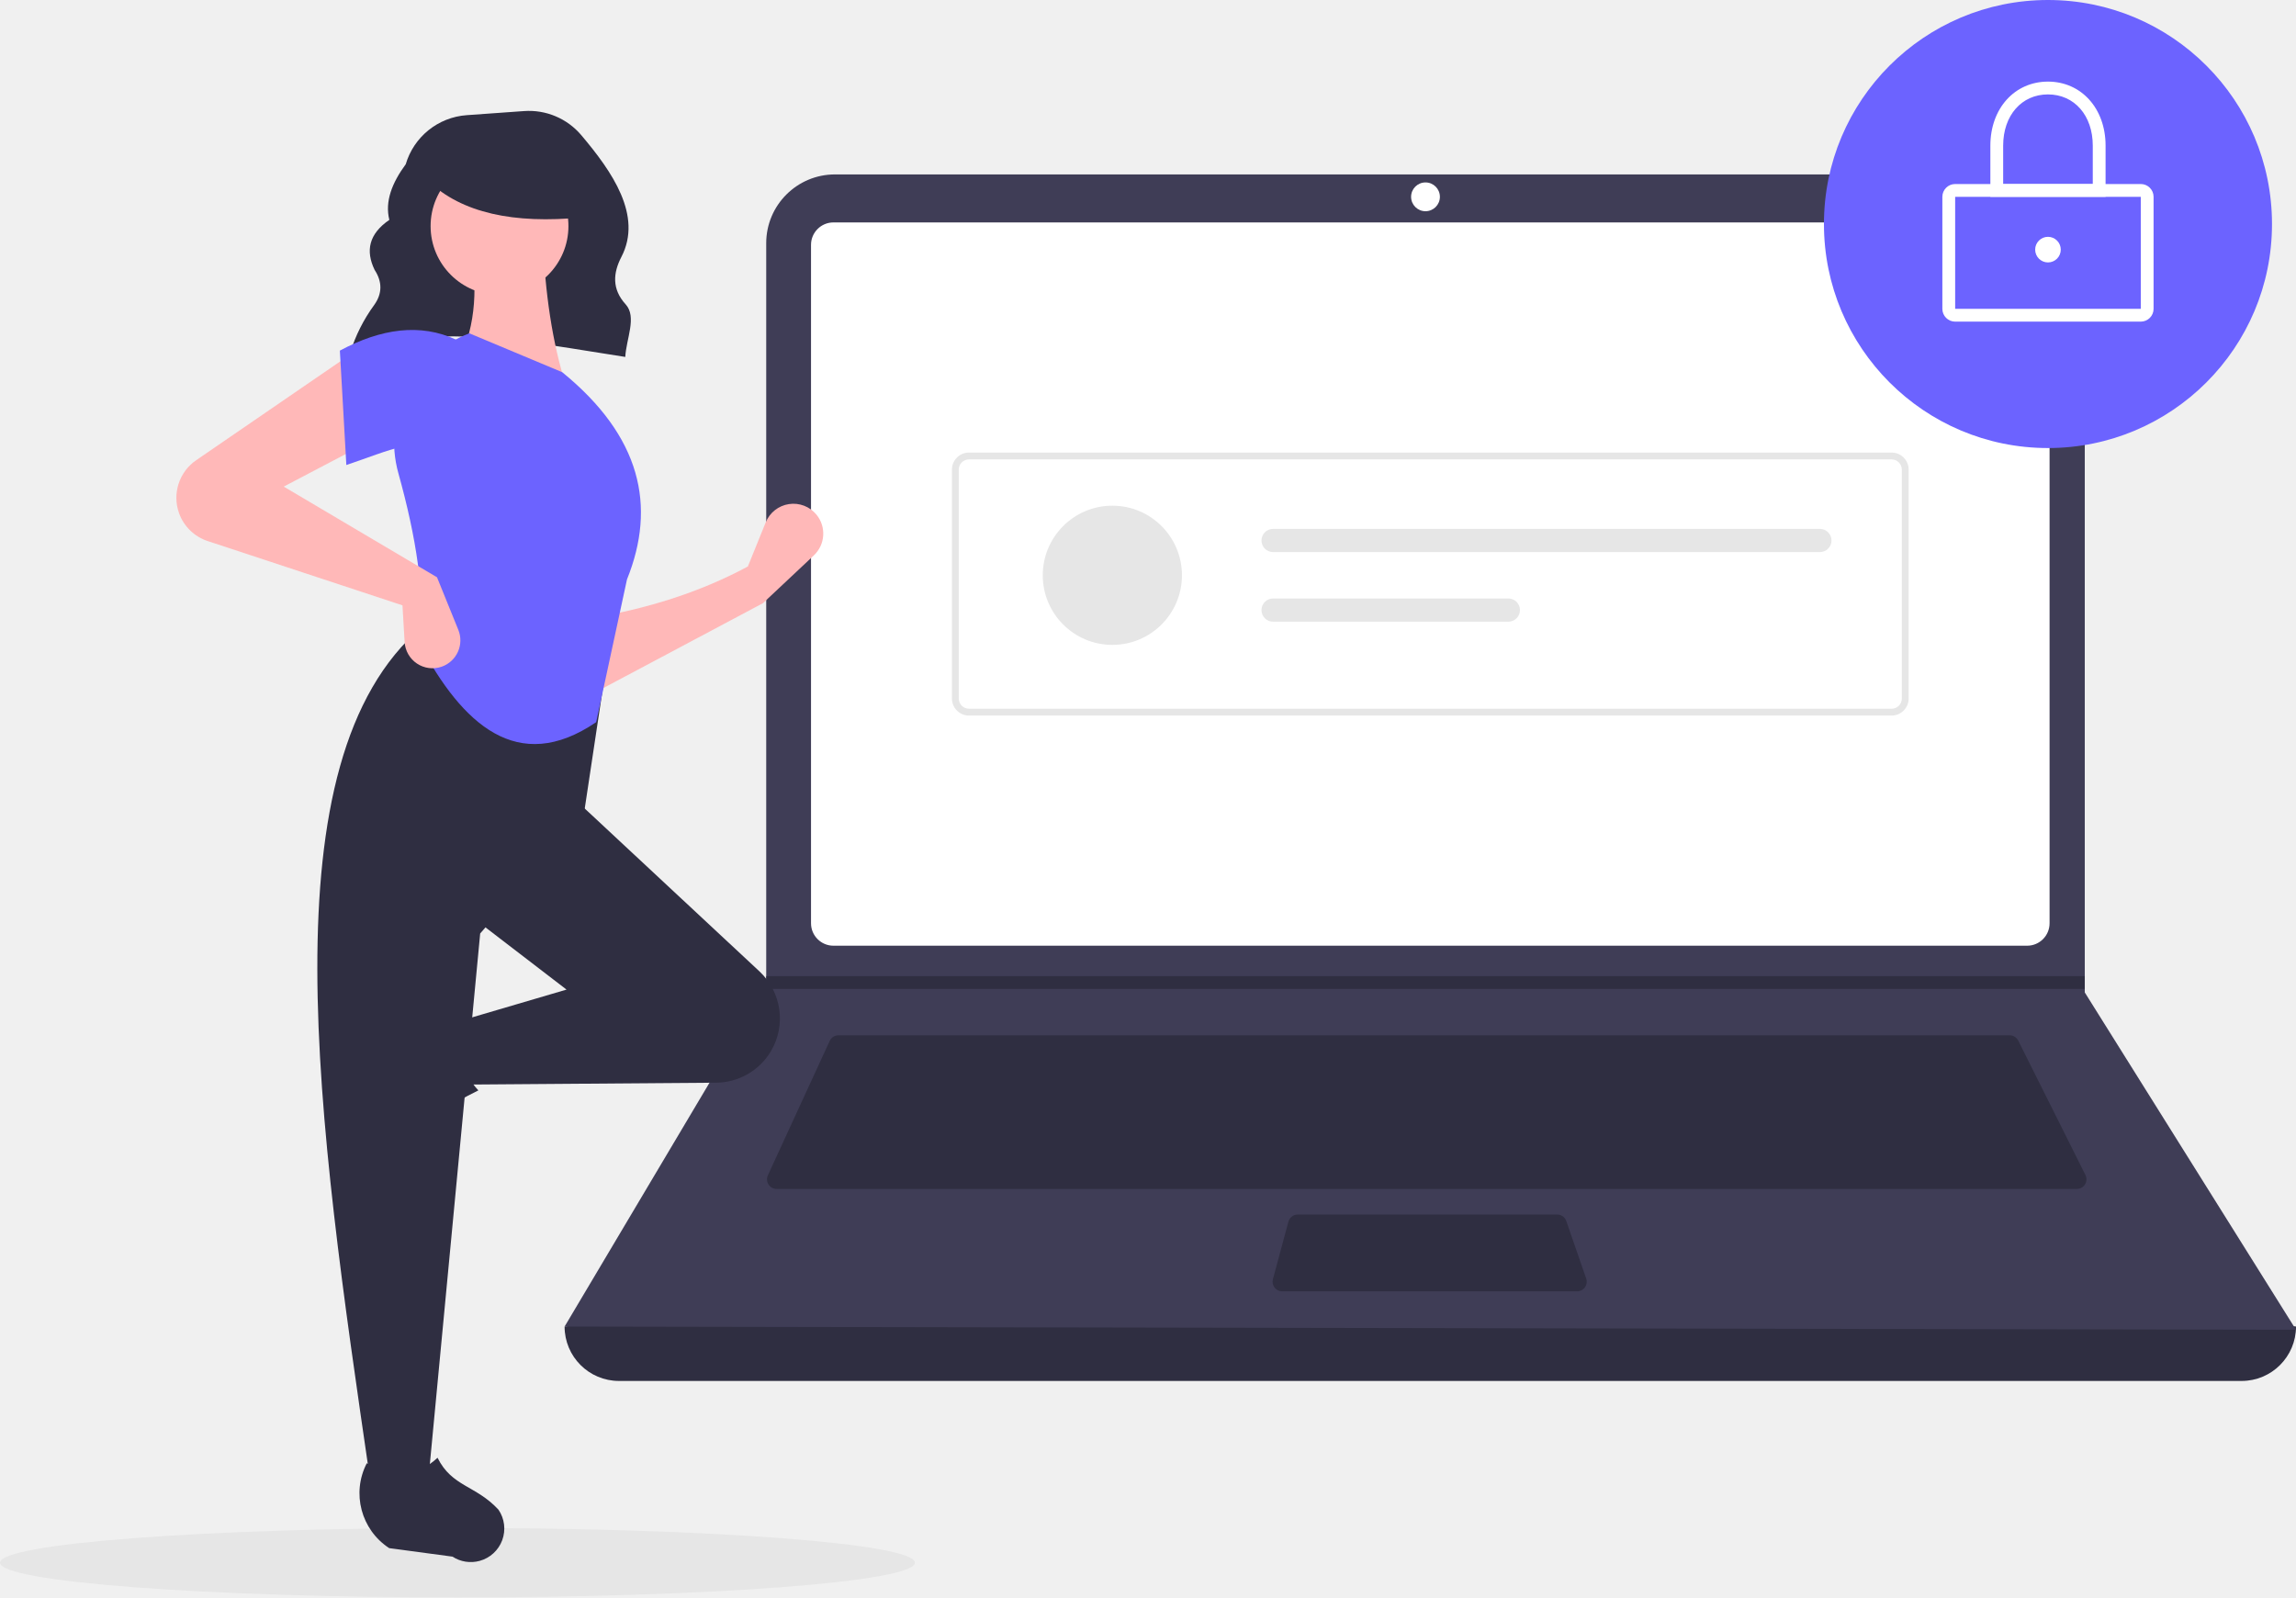
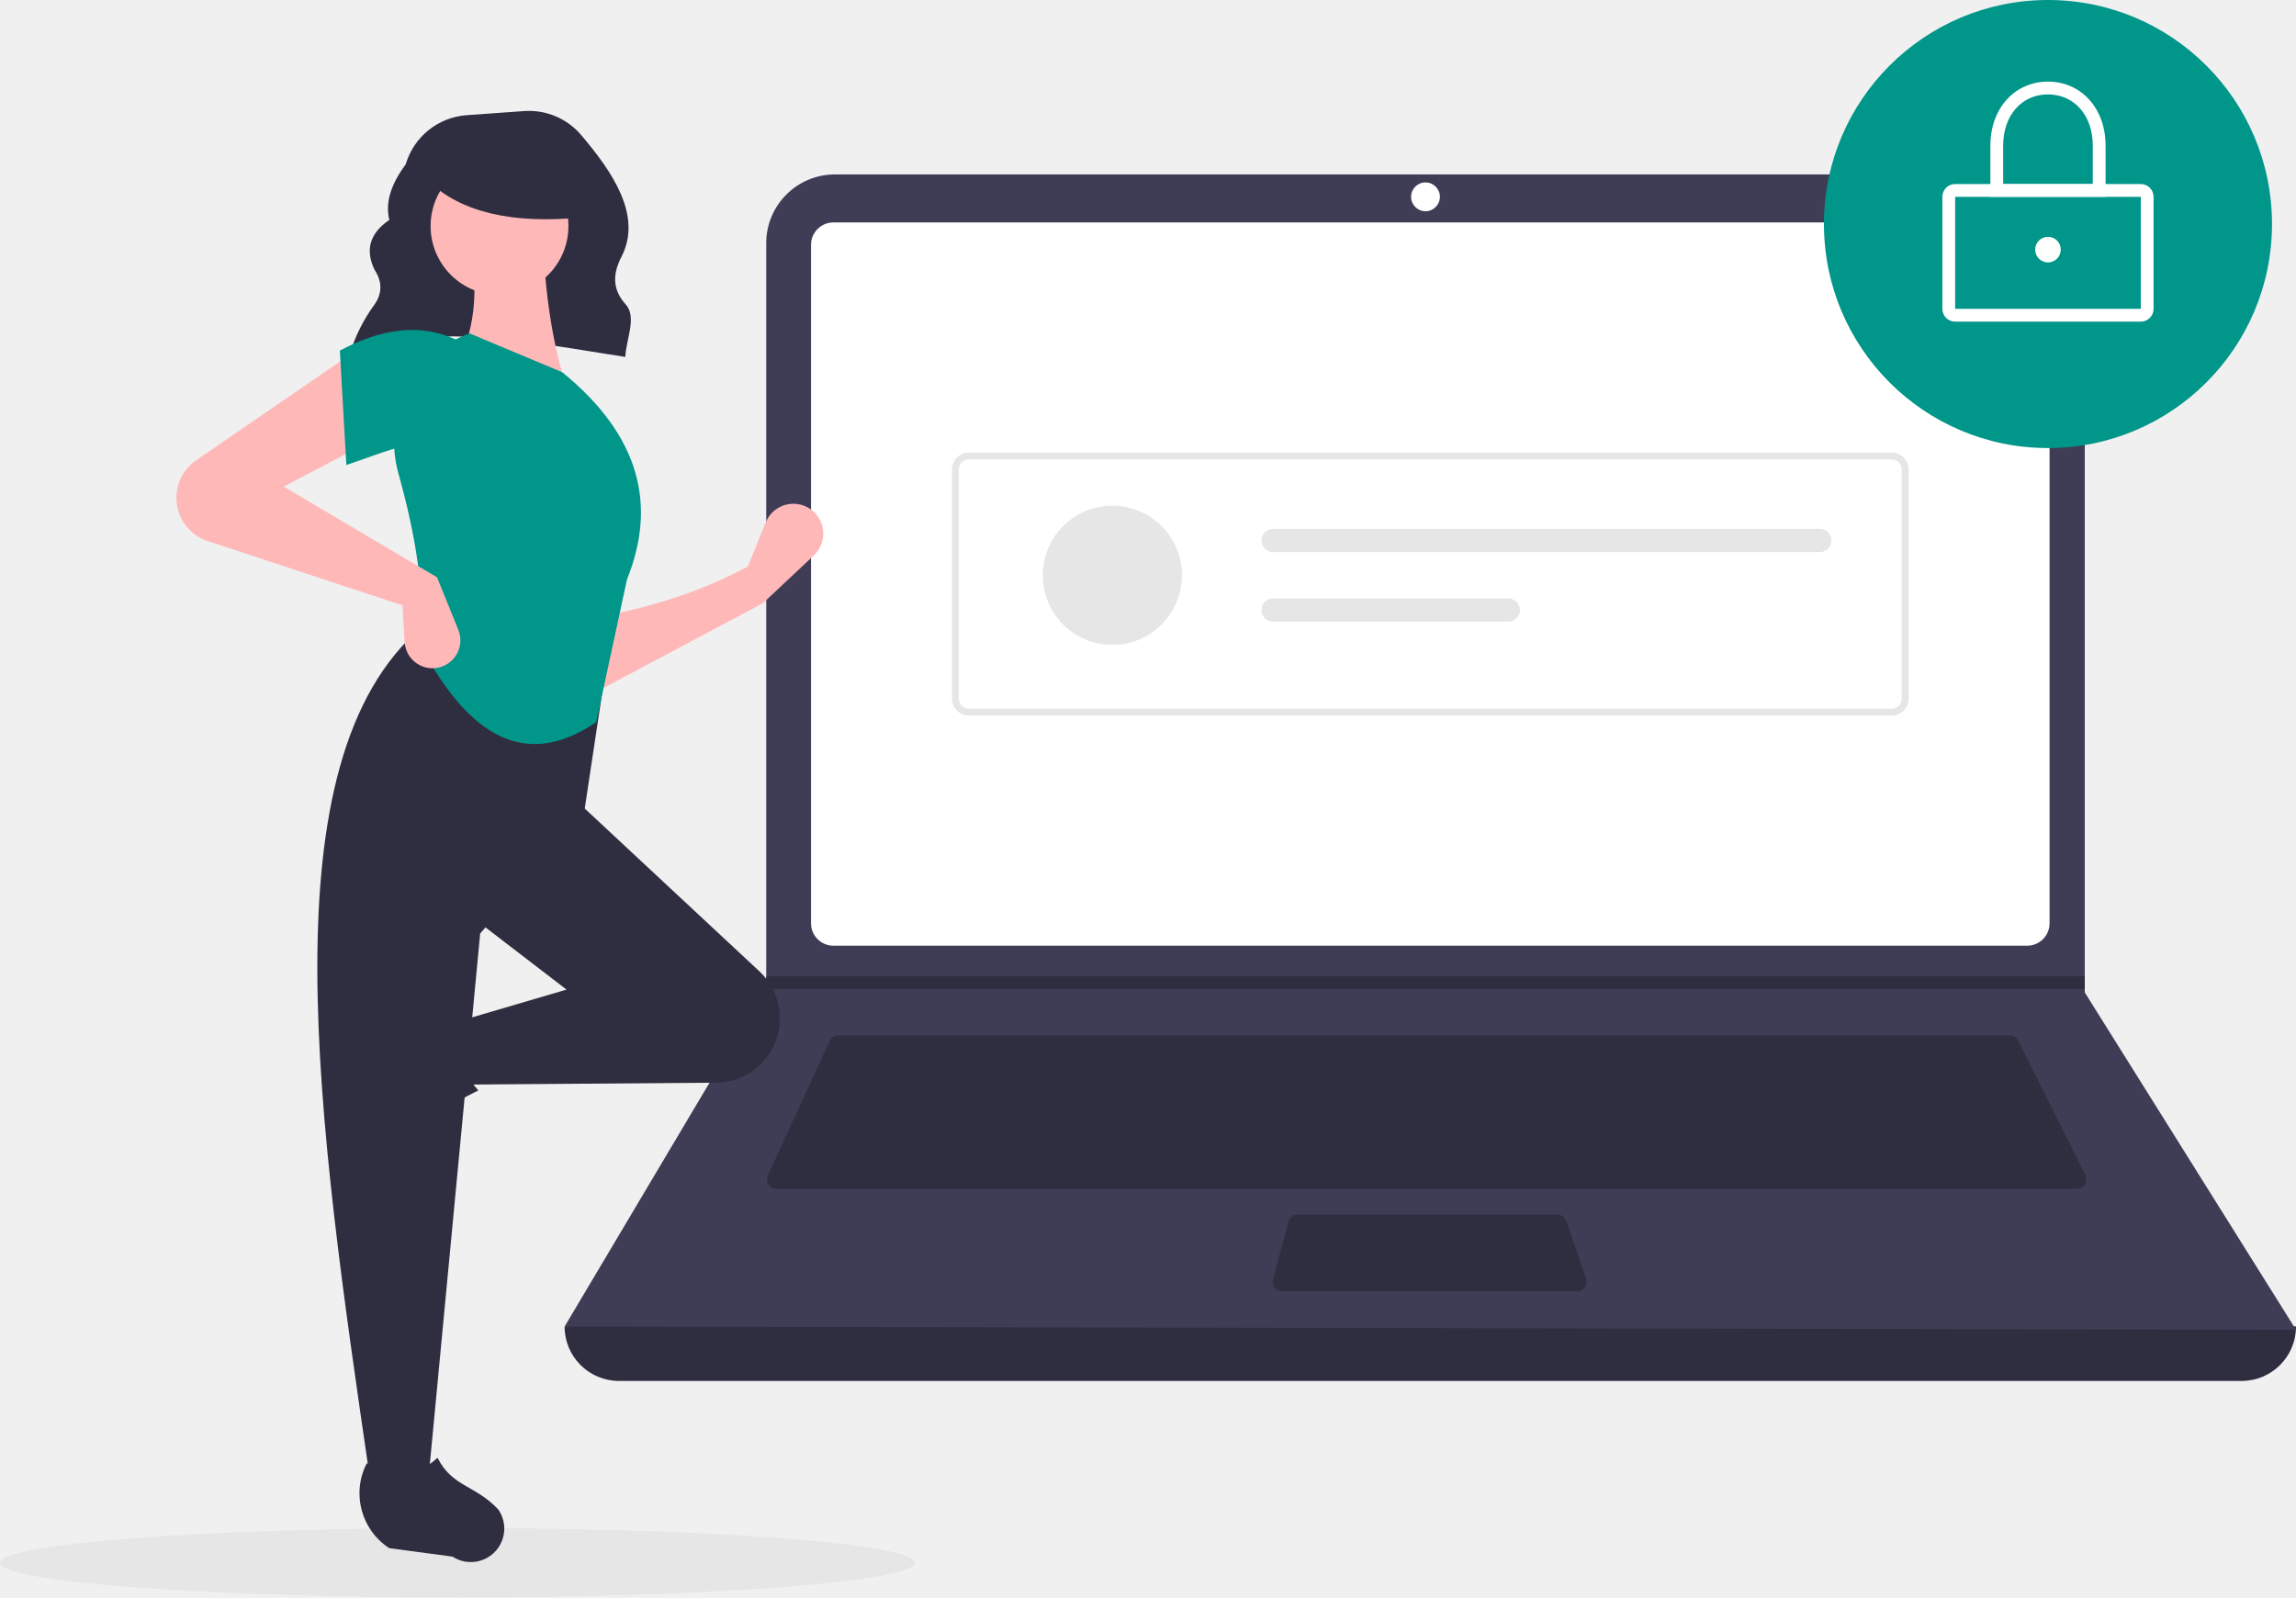
<svg xmlns="http://www.w3.org/2000/svg" width="793" height="551.732" viewBox="0 0 793 551.732" role="img" artist="Katerina Limpitsouni" source="https://undraw.co/">
  <ellipse cx="158" cy="539.732" rx="158" ry="12" fill="#e6e6e6" />
  <path d="M324.272,296.554c27.497-11.695,61.744-4.285,95.191.858.311-6.228,4.084-13.808.132-18.153-4.801-5.279-4.359-10.825-1.47-16.404,7.388-14.265-3.197-29.444-13.884-42.065a23.669,23.669,0,0,0-19.755-8.292l-19.797,1.414A23.709,23.709,0,0,0,343.635,230.859v0c-4.727,6.429-7.257,12.841-5.664,19.219-7.081,4.839-8.27,10.68-5.089,17.264,2.698,4.146,2.669,8.182-.123,12.106a55.891,55.891,0,0,0-8.31,16.506Z" transform="translate(-203.5 -174.1342)" fill="#2f2e41" />
  <path d="M977.709,651.097H417.291A18.791,18.791,0,0,1,398.5,632.306h0q304.727-35.415,598,0h0A18.791,18.791,0,0,1,977.709,651.097Z" transform="translate(-203.5 -174.1342)" fill="#2f2e41" />
  <path d="M996.5,633.412l-598-1.105,69.306-116.616.332-.553V258.131a23.752,23.752,0,0,1,23.754-23.754H899.792a23.752,23.752,0,0,1,23.754,23.754V516.906Z" transform="translate(-203.5 -174.1342)" fill="#3f3d56" />
  <path d="M491.35,250.957a7.746,7.746,0,0,0-7.738,7.738V493.031a7.747,7.747,0,0,0,7.738,7.738H903.65a7.747,7.747,0,0,0,7.738-7.738V258.694a7.747,7.747,0,0,0-7.738-7.738Z" transform="translate(-203.5 -174.1342)" fill="#fff" />
  <path d="M493.078,531.718a3.325,3.325,0,0,0-3.013,1.93l-21.355,46.425a3.316,3.316,0,0,0,3.012,4.702H920.814a3.316,3.316,0,0,0,2.965-4.799L900.567,533.551a3.299,3.299,0,0,0-2.965-1.833Z" transform="translate(-203.5 -174.1342)" fill="#2f2e41" />
  <circle cx="492.342" cy="67.98" r="4.974" fill="#fff" />
  <path d="M651.7,593.619a3.321,3.321,0,0,0-3.202,2.454l-5.357,19.896a3.316,3.316,0,0,0,3.202,4.179h101.874a3.315,3.315,0,0,0,3.133-4.401l-6.887-19.896a3.318,3.318,0,0,0-3.134-2.231Z" transform="translate(-203.5 -174.1342)" fill="#2f2e41" />
  <polygon points="720.046 337.135 720.046 341.556 264.306 341.556 264.649 341.004 264.649 337.135 720.046 337.135" fill="#2f2e41" />
-   <circle cx="707.335" cy="77.375" r="77.375" fill="#6c63ff" />
+   <circle cx="707.335" cy="77.375" r="77.375" fill="#009689" />
  <path d="M942.89,285.223H878.779a4.426,4.426,0,0,1-4.421-4.421V242.114a4.426,4.426,0,0,1,4.421-4.421H942.89a4.426,4.426,0,0,1,4.421,4.421v38.688A4.426,4.426,0,0,1,942.89,285.223Zm-64.111-43.109v38.688h64.114L942.89,242.114Z" transform="translate(-203.5 -174.1342)" fill="#fff" />
  <path d="M930.731,242.114h-39.793V224.428c0-12.81,8.368-22.107,19.896-22.107s19.896,9.297,19.896,22.107Zm-35.372-4.421h30.95V224.428c0-10.413-6.363-17.686-15.475-17.686s-15.475,7.273-15.475,17.686Z" transform="translate(-203.5 -174.1342)" fill="#fff" />
  <circle cx="707.335" cy="86.218" r="4.421" fill="#fff" />
  <path d="M856.82,421.284H538.18a5.908,5.908,0,0,1-5.901-5.901V336.342a5.908,5.908,0,0,1,5.901-5.901H856.82a5.908,5.908,0,0,1,5.901,5.901V415.383A5.908,5.908,0,0,1,856.82,421.284Zm-318.64-88.482a3.544,3.544,0,0,0-3.54,3.54V415.383a3.544,3.544,0,0,0,3.54,3.54H856.82a3.544,3.544,0,0,0,3.54-3.54V336.342a3.544,3.544,0,0,0-3.54-3.54Z" transform="translate(-203.5 -174.1342)" fill="#e6e6e6" />
  <circle cx="384.19" cy="198.695" r="24.036" fill="#e6e6e6" />
  <path d="M643.203,356.805a4.006,4.006,0,1,0,0,8.012H832.061a4.006,4.006,0,0,0,0-8.012Z" transform="translate(-203.5 -174.1342)" fill="#e6e6e6" />
  <path d="M643.203,380.842a4.006,4.006,0,1,0,0,8.012H724.469a4.006,4.006,0,1,0,0-8.012Z" transform="translate(-203.5 -174.1342)" fill="#e6e6e6" />
  <path d="M467.022,382.462,408.119,413.778l-.746-26.096c19.226-3.209,37.517-8.797,54.429-17.895l6.16-15.22a10.318,10.318,0,0,1,17.536-2.678l0,0a10.318,10.318,0,0,1-.908,14.069Z" transform="translate(-203.5 -174.1342)" fill="#ffb8b8" />
  <path d="M323.098,563.267v0a11.574,11.574,0,0,1,1.469-9.363l12.939-19.858a22.612,22.612,0,0,1,29.335-7.739h0c-5.438,9.256-4.68,17.377,1.878,24.434a117.631,117.631,0,0,0-27.936,19.045A11.574,11.574,0,0,1,323.098,563.267Z" transform="translate(-203.5 -174.1342)" fill="#2f2e41" />
  <path d="M469.705,537.303l0,0a22.203,22.203,0,0,1-18.871,10.779l-85.96.651-3.728-21.623,38.026-11.184-32.061-24.605L402.154,450.313l63.65,59.324A22.203,22.203,0,0,1,469.705,537.303Z" transform="translate(-203.5 -174.1342)" fill="#2f2e41" />
  <path d="M351.453,685.179H331.321c-18.075-123.898-36.474-248.142,17.895-294.515l64.122,10.439L405.136,455.532l-35.789,41.008Z" transform="translate(-203.5 -174.1342)" fill="#2f2e41" />
  <path d="M369.149,713.246h0a11.574,11.574,0,0,1-9.363-1.469l-21.859-2.938a22.612,22.612,0,0,1-7.741-29.335v0c9.257,5.437,17.377,4.679,24.434-1.879,4.986,10.067,13.201,9.453,21.047,17.935A11.574,11.574,0,0,1,369.149,713.246Z" transform="translate(-203.5 -174.1342)" fill="#2f2e41" />
  <path d="M399.172,307.902l-37.28-8.947c6.192-12.674,6.702-26.776,3.728-41.754l25.351-.746C391.764,275.08,394.167,292.481,399.172,307.902Z" transform="translate(-203.5 -174.1342)" fill="#ffb8b8" />
-   <path d="M409.418,423.552c-27.139,18.493-46.314.633-60.947-26.923,2.033-16.862-1.259-37.041-7.357-58.966a40.138,40.138,0,0,1,24.506-48.401h0l32.061,13.421c27.224,22.19,32.582,46.227,22.368,71.578Z" transform="translate(-203.5 -174.1342)" fill="#6c63ff" />
+   <path d="M409.418,423.552c-27.139,18.493-46.314.633-60.947-26.923,2.033-16.862-1.259-37.041-7.357-58.966a40.138,40.138,0,0,1,24.506-48.401h0l32.061,13.421c27.224,22.19,32.582,46.227,22.368,71.578Z" transform="translate(-203.5 -174.1342)" fill="#009689" />
  <path d="M331.321,326.542,301.497,342.2l52.938,31.316,7.366,18.17a9.637,9.637,0,0,1-5.789,12.731h0a9.637,9.637,0,0,1-12.762-8.544l-.745-12.663-67.284-22.204a15.733,15.733,0,0,1-9.873-9.611v0a15.733,15.733,0,0,1,5.903-18.303l54.105-37.118Z" transform="translate(-203.5 -174.1342)" fill="#ffb8b8" />
-   <path d="M361.146,329.524c-12.439-5.451-23.749.47-38.026,5.219l-2.237-39.517c14.176-7.556,27.692-9.593,40.263-3.728Z" transform="translate(-203.5 -174.1342)" fill="#6c63ff" />
+   <path d="M361.146,329.524c-12.439-5.451-23.749.47-38.026,5.219l-2.237-39.517c14.176-7.556,27.692-9.593,40.263-3.728Z" transform="translate(-203.5 -174.1342)" fill="#009689" />
  <circle cx="172.525" cy="78.093" r="23.802" fill="#ffb8b8" />
  <path d="M404.5,249.224c-23.566,2.308-41.523-1.546-53-12.52v-8.838h51Z" transform="translate(-203.5 -174.1342)" fill="#2f2e41" />
</svg>
